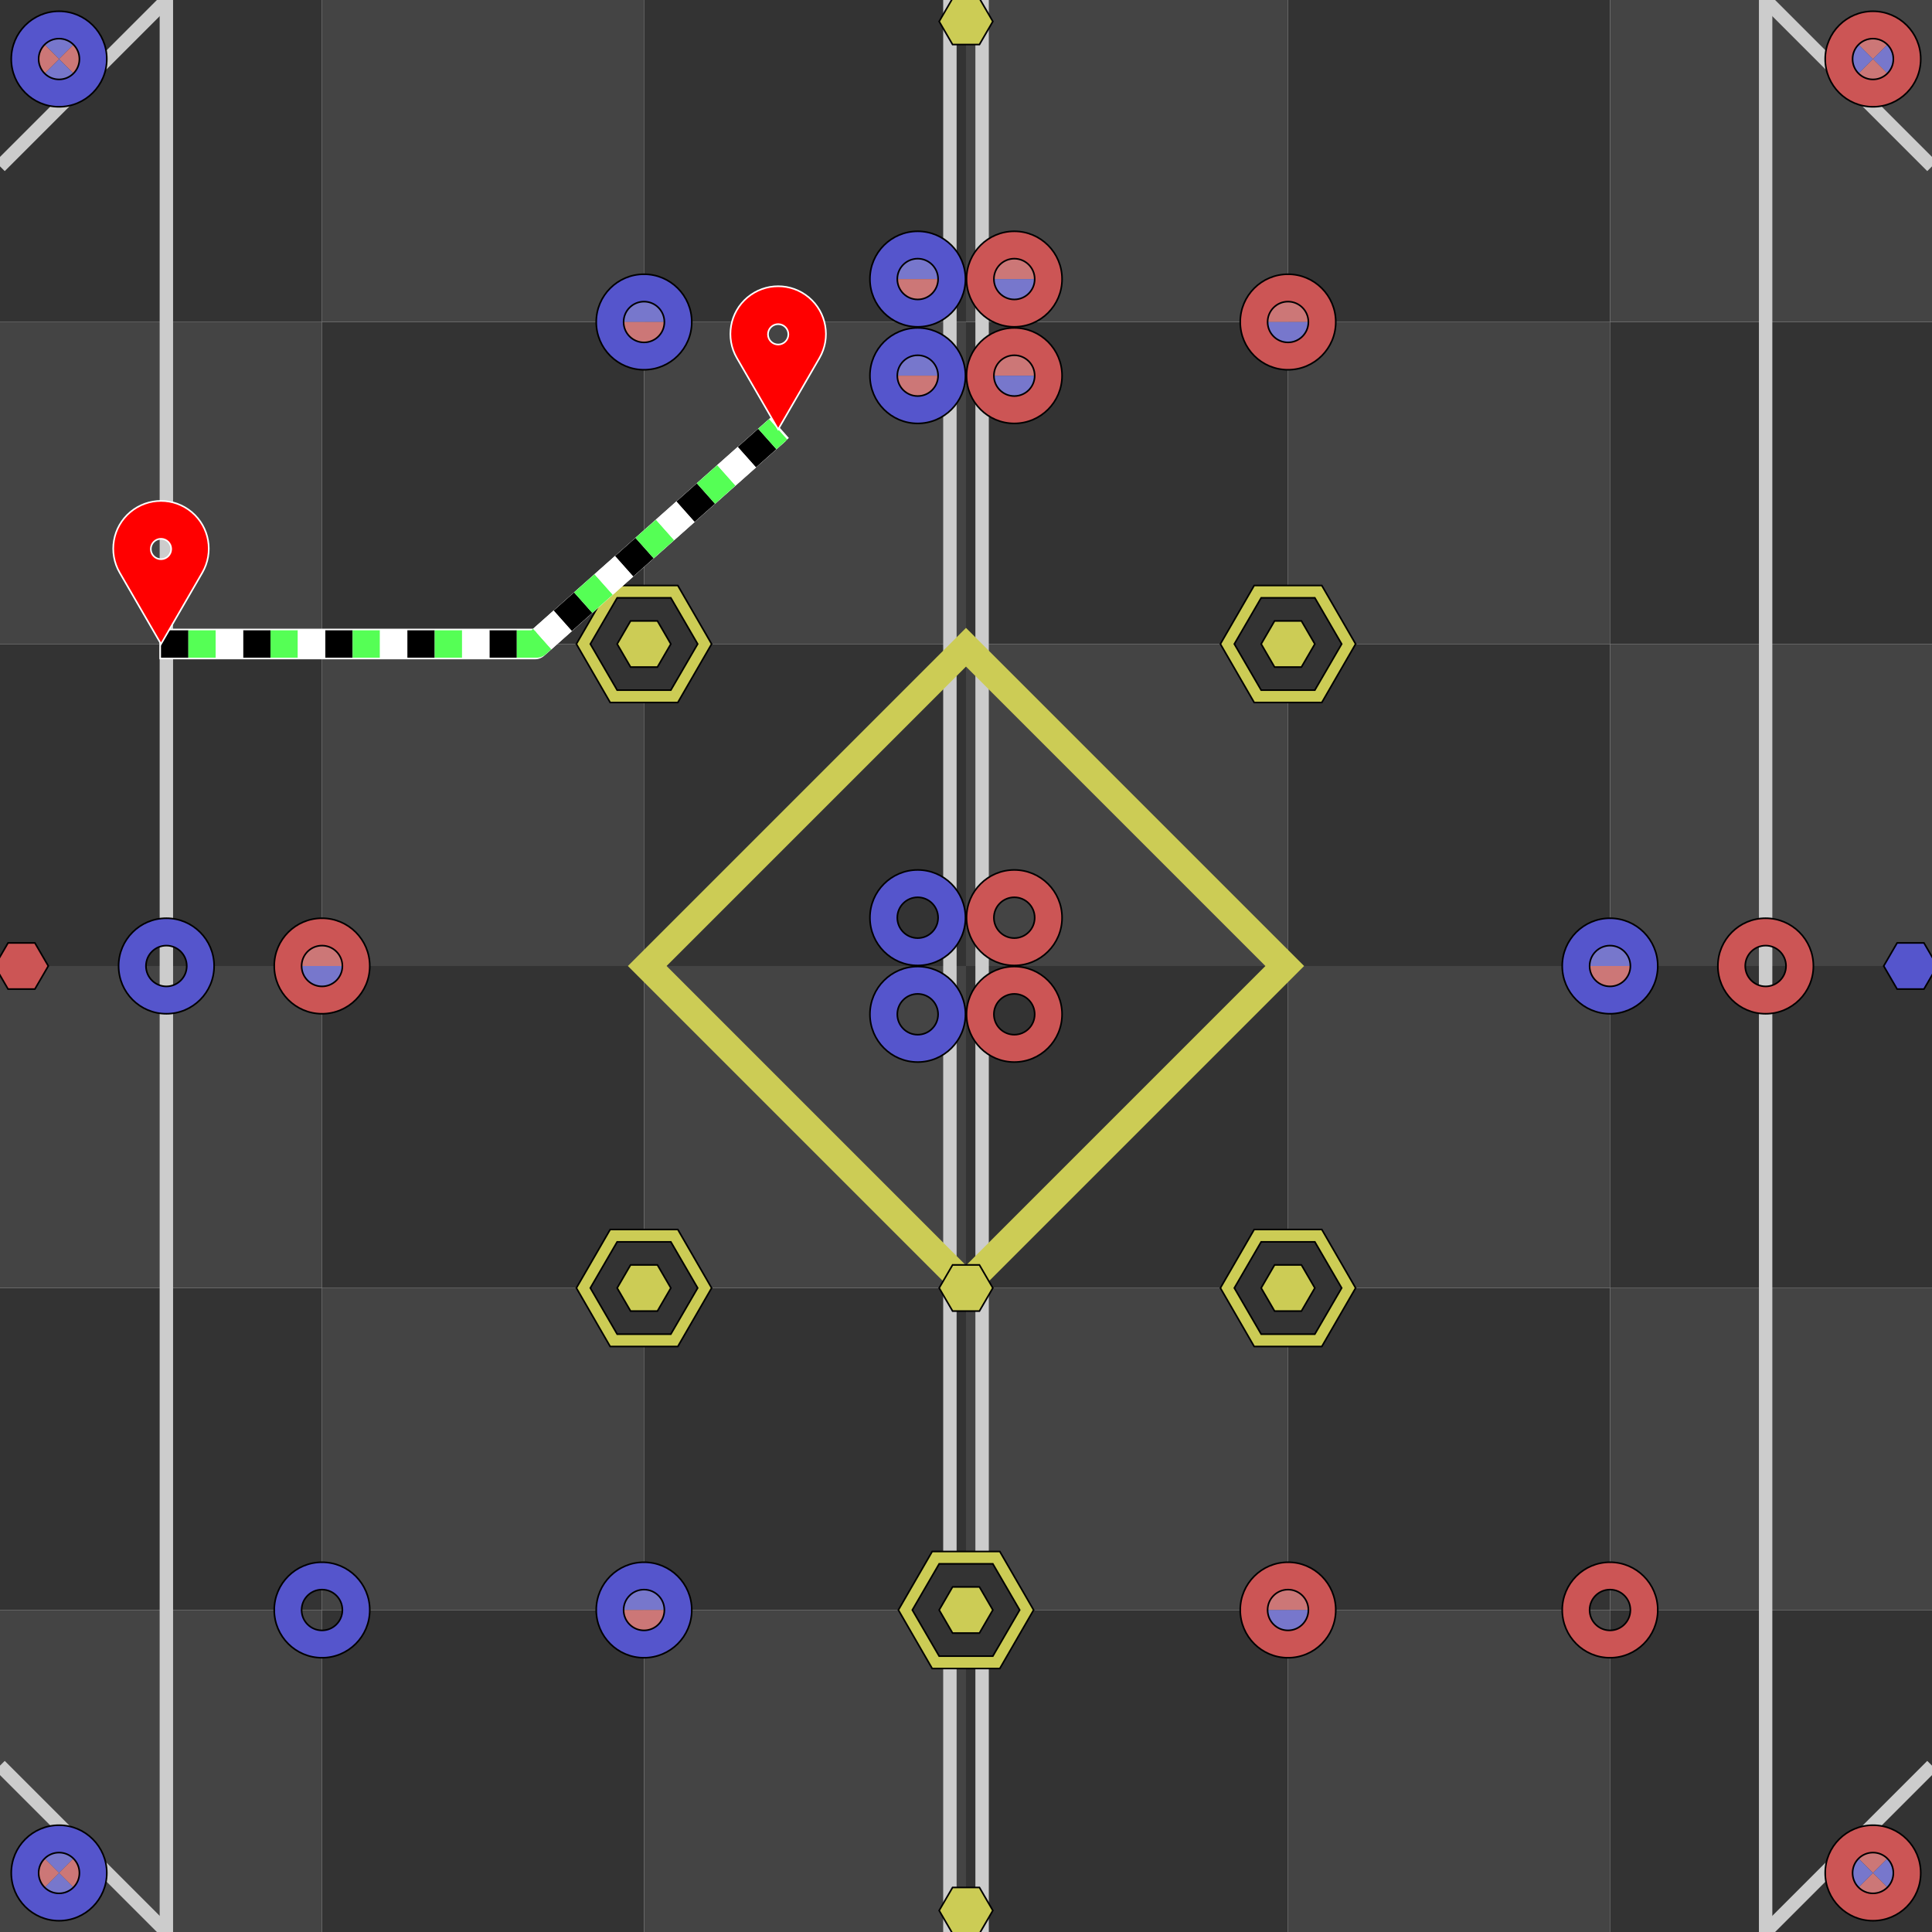
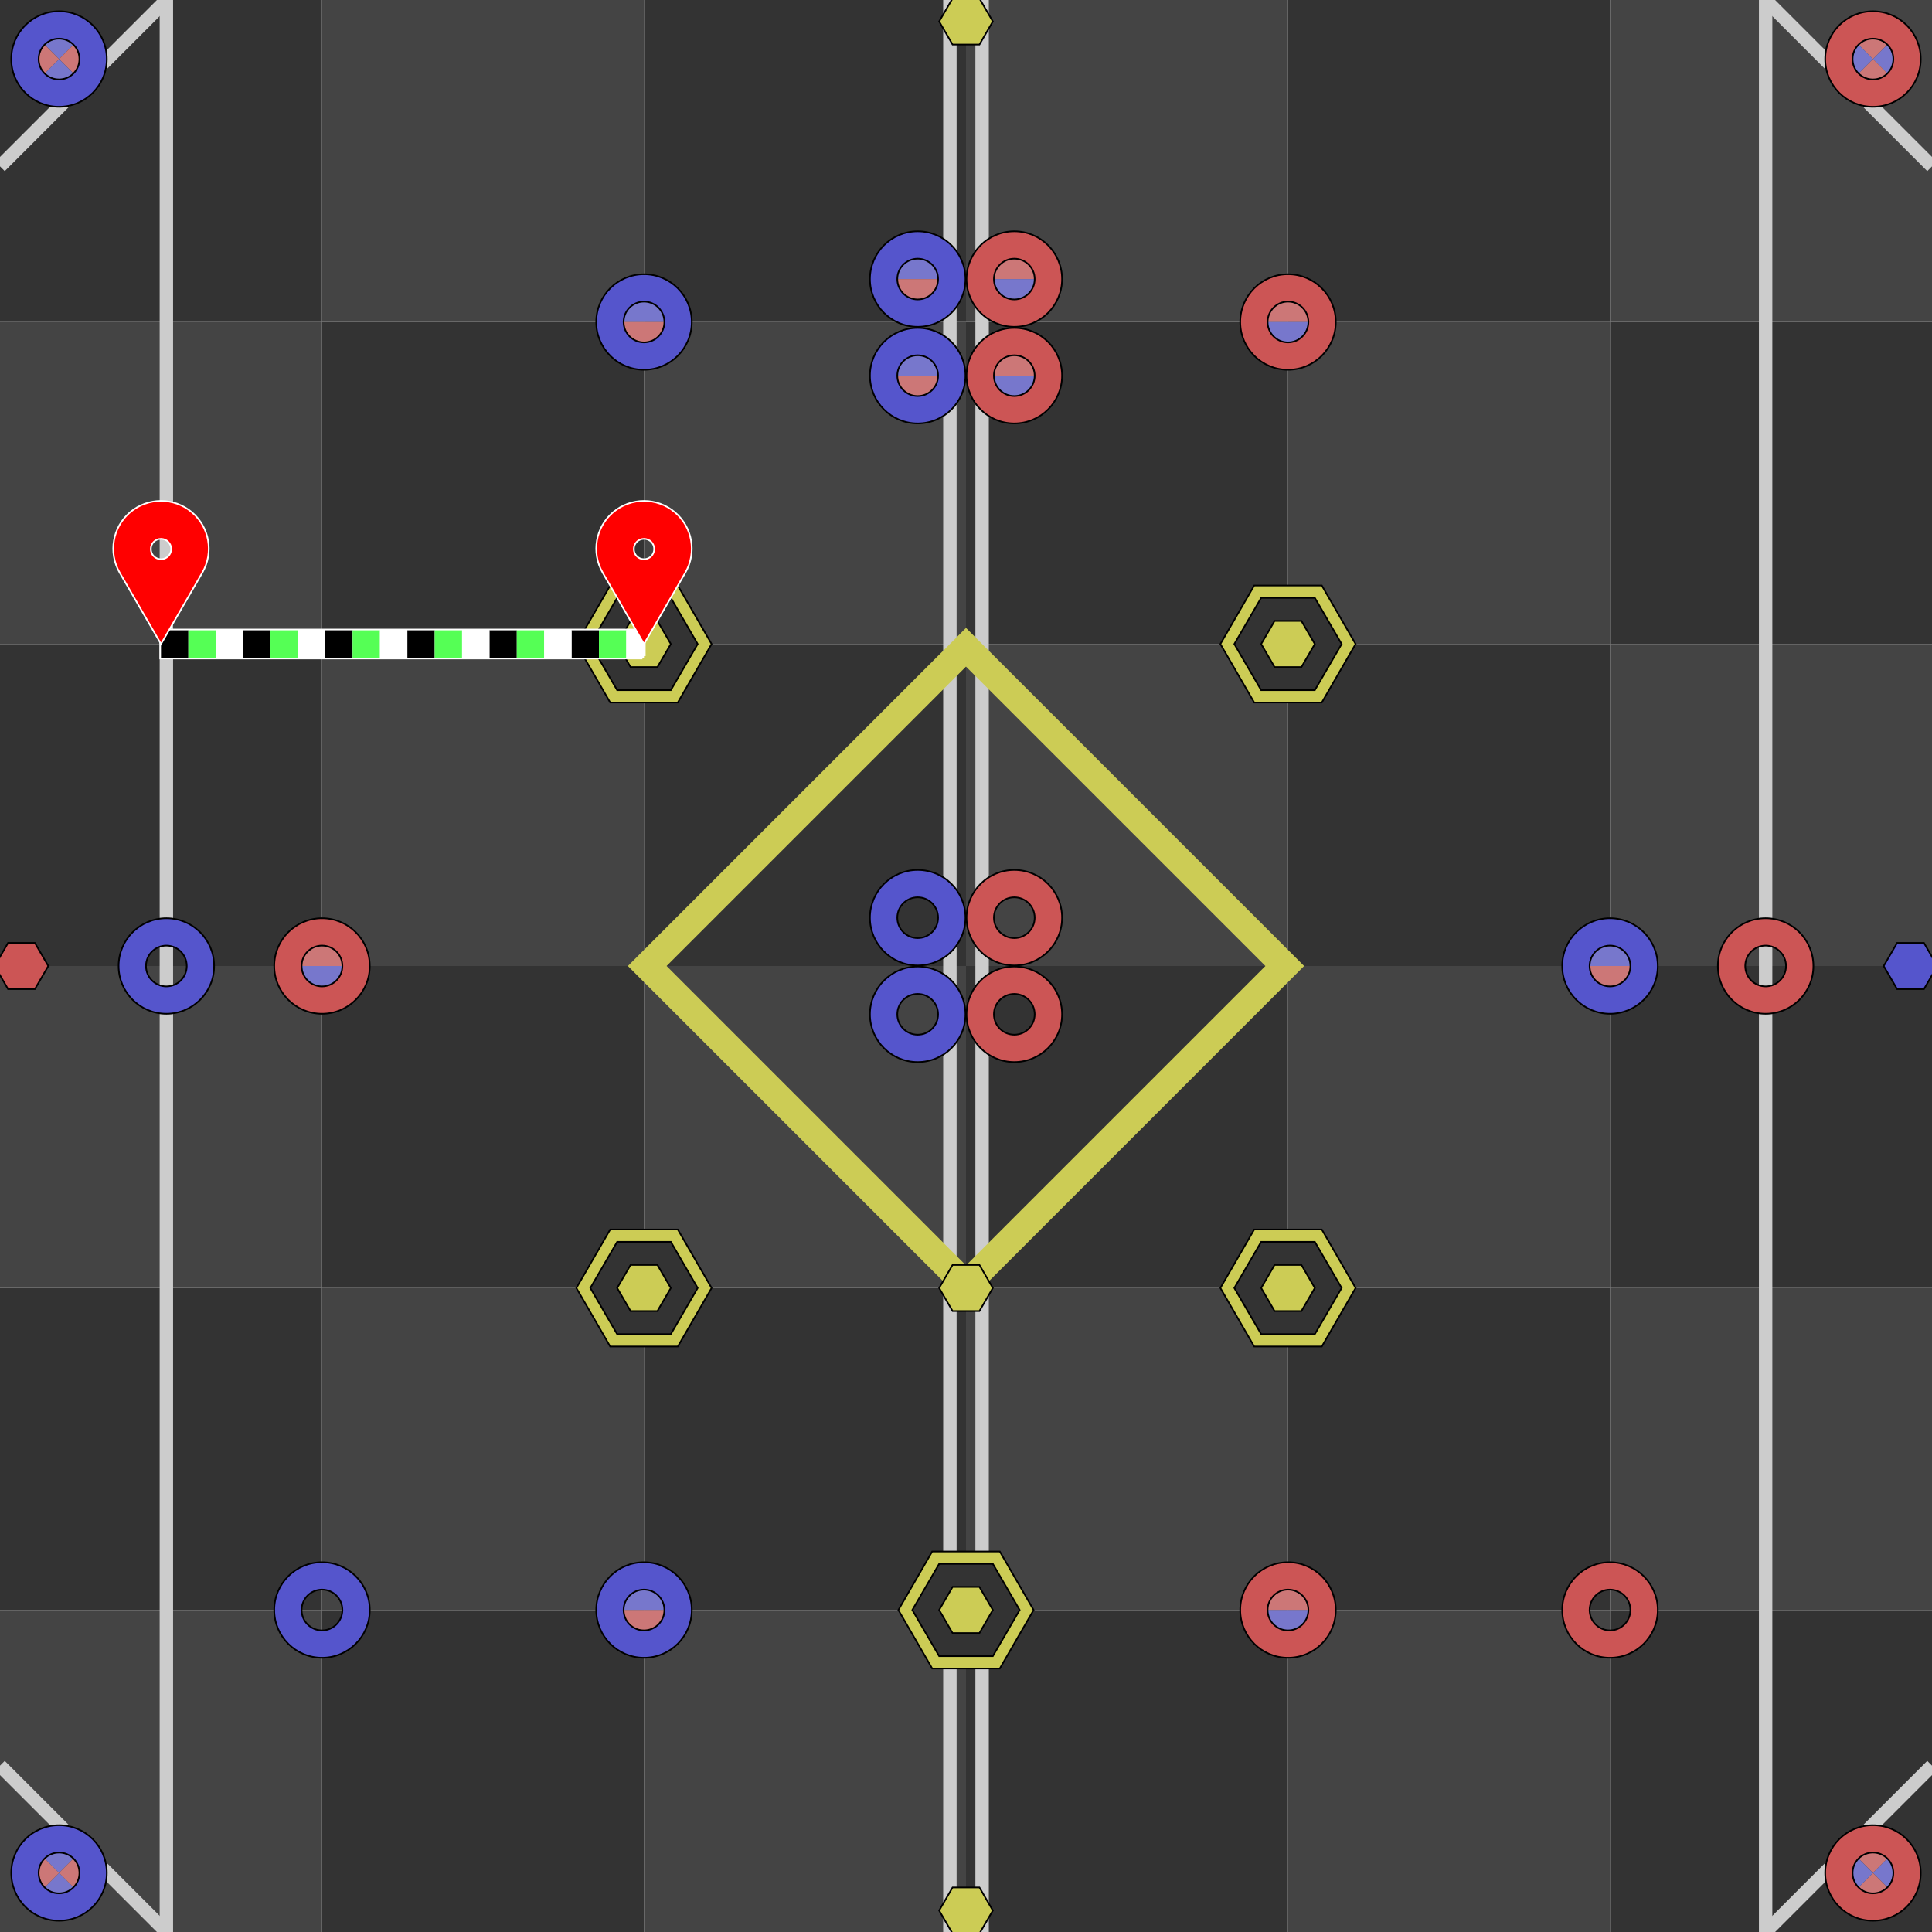
<svg xmlns="http://www.w3.org/2000/svg" version="1.1" width="600" height="600" viewBox="-1800 -1800 3600 3600">
  <g transform="scale(1, -1)">
    <rect x="-1800" y="-1800" width="600" height="600" fill="#444444" />
    <rect x="-1800" y="-1200" width="600" height="600" fill="#333333" />
    <rect x="-1800" y="-600" width="600" height="600" fill="#444444" />
    <rect x="-1800" y="0" width="600" height="600" fill="#333333" />
    <rect x="-1800" y="600" width="600" height="600" fill="#444444" />
    <rect x="-1800" y="1200" width="600" height="600" fill="#333333" />
    <rect x="-1200" y="-1800" width="600" height="600" fill="#333333" />
    <rect x="-1200" y="-1200" width="600" height="600" fill="#444444" />
    <rect x="-1200" y="-600" width="600" height="600" fill="#333333" />
    <rect x="-1200" y="0" width="600" height="600" fill="#444444" />
    <rect x="-1200" y="600" width="600" height="600" fill="#333333" />
    <rect x="-1200" y="1200" width="600" height="600" fill="#444444" />
    <rect x="-600" y="-1800" width="600" height="600" fill="#444444" />
    <rect x="-600" y="-1200" width="600" height="600" fill="#333333" />
    <rect x="-600" y="-600" width="600" height="600" fill="#444444" />
    <rect x="-600" y="0" width="600" height="600" fill="#333333" />
    <rect x="-600" y="600" width="600" height="600" fill="#444444" />
    <rect x="-600" y="1200" width="600" height="600" fill="#333333" />
    <rect x="0" y="-1800" width="600" height="600" fill="#333333" />
    <rect x="0" y="-1200" width="600" height="600" fill="#444444" />
    <rect x="0" y="-600" width="600" height="600" fill="#333333" />
    <rect x="0" y="0" width="600" height="600" fill="#444444" />
    <rect x="0" y="600" width="600" height="600" fill="#333333" />
    <rect x="0" y="1200" width="600" height="600" fill="#444444" />
    <rect x="600" y="-1800" width="600" height="600" fill="#444444" />
    <rect x="600" y="-1200" width="600" height="600" fill="#333333" />
    <rect x="600" y="-600" width="600" height="600" fill="#444444" />
    <rect x="600" y="0" width="600" height="600" fill="#333333" />
    <rect x="600" y="600" width="600" height="600" fill="#444444" />
    <rect x="600" y="1200" width="600" height="600" fill="#333333" />
    <rect x="1200" y="-1800" width="600" height="600" fill="#333333" />
    <rect x="1200" y="-1200" width="600" height="600" fill="#444444" />
    <rect x="1200" y="-600" width="600" height="600" fill="#333333" />
    <rect x="1200" y="0" width="600" height="600" fill="#444444" />
    <rect x="1200" y="600" width="600" height="600" fill="#333333" />
    <rect x="1200" y="1200" width="600" height="600" fill="#444444" />
    <line x1="-1490" y1="-1800" x2="-1490" y2="1800" stroke="#cccccc" stroke-width="25" />
    <line x1="-30" y1="-1800" x2="-30" y2="1800" stroke="#cccccc" stroke-width="25" />
    <line x1="30" y1="-1800" x2="30" y2="1800" stroke="#cccccc" stroke-width="25" />
    <line x1="1490" y1="-1800" x2="1490" y2="1800" stroke="#cccccc" stroke-width="25" />
    <line x1="-1800" y1="-1490" x2="-1490" y2="-1800" stroke="#cccccc" stroke-width="25" />
    <line x1="1800" y1="-1490" x2="1490" y2="-1800" stroke="#cccccc" stroke-width="25" />
    <line x1="-1800" y1="1490" x2="-1490" y2="1800" stroke="#cccccc" stroke-width="25" />
    <line x1="1800" y1="1490" x2="1490" y2="1800" stroke="#cccccc" stroke-width="25" />
    <rect x="-420" y="-420" width="840" height="840" transform="rotate(45)" stroke="#cccc55" fill="none" stroke-width="51" />
    <polygon points="-1710,0 -1735,43 -1785,43 -1810,0 -1785,-43 -1735,-43" fill="#cc5555" stroke="#000000" stroke-width="3" />
    <polygon points="1810,0 1785,43 1735,43 1710,0 1735,-43 1785,-43" fill="#5555cc" stroke="#000000" stroke-width="3" />
    <polygon points="50,1760 25,1803 -25,1803 -50,1760 -25,1717 25,1717" fill="#cccc55" stroke="#000000" stroke-width="3" />
    <polygon points="50,-600 25,-557 -25,-557 -50,-600 -25,-643 25,-643" fill="#cccc55" stroke="#000000" stroke-width="3" />
    <polygon points="50,-1760 25,-1717 -25,-1717 -50,-1760 -25,-1803 25,-1803" fill="#cccc55" stroke="#000000" stroke-width="3" />
    <polygon points="-474,600 -537,709 -663,709 -726,600 -663,491 -537,491" fill="#cccc55" stroke="#000000" stroke-width="3" />
    <polygon points="-500,600 -550,686 -650,686 -700,600 -650,514 -550,514" fill="#333333" stroke="#000000" stroke-width="3" />
    <polygon points="-550,600 -575,643 -625,643 -650,600 -625,557 -575,557" fill="#cccc55" stroke="#000000" stroke-width="3" />
    <polygon points="726,600 663,709 537,709 474,600 537,491 663,491" fill="#cccc55" stroke="#000000" stroke-width="3" />
    <polygon points="700,600 650,686 550,686 500,600 550,514 650,514" fill="#333333" stroke="#000000" stroke-width="3" />
    <polygon points="650,600 625,643 575,643 550,600 575,557 625,557" fill="#cccc55" stroke="#000000" stroke-width="3" />
    <polygon points="-474,-600 -537,-491 -663,-491 -726,-600 -663,-709 -537,-709" fill="#cccc55" stroke="#000000" stroke-width="3" />
    <polygon points="-500,-600 -550,-514 -650,-514 -700,-600 -650,-686 -550,-686" fill="#333333" stroke="#000000" stroke-width="3" />
    <polygon points="-550,-600 -575,-557 -625,-557 -650,-600 -625,-643 -575,-643" fill="#cccc55" stroke="#000000" stroke-width="3" />
    <polygon points="726,-600 663,-491 537,-491 474,-600 537,-709 663,-709" fill="#cccc55" stroke="#000000" stroke-width="3" />
    <polygon points="700,-600 650,-514 550,-514 500,-600 550,-686 650,-686" fill="#333333" stroke="#000000" stroke-width="3" />
    <polygon points="650,-600 625,-557 575,-557 550,-600 575,-643 625,-643" fill="#cccc55" stroke="#000000" stroke-width="3" />
    <polygon points="126,-1200 63,-1091 -63,-1091 -126,-1200 -63,-1309 63,-1309" fill="#cccc55" stroke="#000000" stroke-width="3" />
    <polygon points="100,-1200 50,-1114 -50,-1114 -100,-1200 -50,-1286 50,-1286" fill="#333333" stroke="#000000" stroke-width="3" />
    <polygon points="50,-1200 25,-1157 -25,-1157 -50,-1200 -25,-1243 25,-1243" fill="#cccc55" stroke="#000000" stroke-width="3" />
    <path d="M 1690,1690 l -63,63 a 89,89 0 0,0 126,0 z" fill="#cc7777" />
    <path d="M 1690,1690 l 63,63 a 89,89 0 0,0 0,-126 z" fill="#7777cc" />
    <path d="M 1690,1690 l 63,-63 a 89,89 0 0,0 -126,0 z" fill="#cc7777" />
    <path d="M 1690,1690 l -63,-63 a 89,89 0 0,0 0,126 z" fill="#7777cc" />
    <path d="M 1601,1690 a 89 89 0 0 0 178 0 a 89 89 0 0 0 -178 0 z m 51 0 a 38 38 0 0 0 76 0 a 38 38 0 0 0 -76 0 z" fill="#cc5555" stroke="#000000" stroke-width="3" fill-rule="evenodd" />
    <path d="M 1690,-1690 l -63,63 a 89,89 0 0,0 126,0 z" fill="#cc7777" />
    <path d="M 1690,-1690 l 63,63 a 89,89 0 0,0 0,-126 z" fill="#7777cc" />
    <path d="M 1690,-1690 l 63,-63 a 89,89 0 0,0 -126,0 z" fill="#cc7777" />
    <path d="M 1690,-1690 l -63,-63 a 89,89 0 0,0 0,126 z" fill="#7777cc" />
    <path d="M 1601,-1690 a 89 89 0 0 0 178 0 a 89 89 0 0 0 -178 0 z m 51 0 a 38 38 0 0 0 76 0 a 38 38 0 0 0 -76 0 z" fill="#cc5555" stroke="#000000" stroke-width="3" fill-rule="evenodd" />
    <path d="M -1690,1690 l -63,63 a 89,89 0 0,0 126,0 z" fill="#7777cc" />
    <path d="M -1690,1690 l 63,63 a 89,89 0 0,0 0,-126 z" fill="#cc7777" />
    <path d="M -1690,1690 l 63,-63 a 89,89 0 0,0 -126,0 z" fill="#7777cc" />
    <path d="M -1690,1690 l -63,-63 a 89,89 0 0,0 0,126 z" fill="#cc7777" />
    <path d="M -1779,1690 a 89 89 0 0 0 178 0 a 89 89 0 0 0 -178 0 z m 51 0 a 38 38 0 0 0 76 0 a 38 38 0 0 0 -76 0 z" fill="#5555cc" stroke="#000000" stroke-width="3" fill-rule="evenodd" />
    <path d="M -1690,-1690 l -63,63 a 89,89 0 0,0 126,0 z" fill="#7777cc" />
    <path d="M -1690,-1690 l 63,63 a 89,89 0 0,0 0,-126 z" fill="#cc7777" />
    <path d="M -1690,-1690 l 63,-63 a 89,89 0 0,0 -126,0 z" fill="#7777cc" />
    <path d="M -1690,-1690 l -63,-63 a 89,89 0 0,0 0,126 z" fill="#cc7777" />
    <path d="M -1779,-1690 a 89 89 0 0 0 178 0 a 89 89 0 0 0 -178 0 z m 51 0 a 38 38 0 0 0 76 0 a 38 38 0 0 0 -76 0 z" fill="#5555cc" stroke="#000000" stroke-width="3" fill-rule="evenodd" />
    <path d="M 1,1280 a 89,89 0 1,0 178,0" fill="#cc7777" />
    <path d="M 1,1280 a 89,89 0 1,1 178,0" fill="#7777cc" />
    <path d="M 1,1280 a 89 89 0 0 0 178 0 a 89 89 0 0 0 -178 0 z m 51 0 a 38 38 0 0 0 76 0 a 38 38 0 0 0 -76 0 z" fill="#cc5555" stroke="#000000" stroke-width="3" fill-rule="evenodd" />
    <path d="M 511,1200 a 89,89 0 1,0 178,0" fill="#cc7777" />
    <path d="M 511,1200 a 89,89 0 1,1 178,0" fill="#7777cc" />
    <path d="M 511,1200 a 89 89 0 0 0 178 0 a 89 89 0 0 0 -178 0 z m 51 0 a 38 38 0 0 0 76 0 a 38 38 0 0 0 -76 0 z" fill="#cc5555" stroke="#000000" stroke-width="3" fill-rule="evenodd" />
    <path d="M 1,1100 a 89,89 0 1,0 178,0" fill="#cc7777" />
    <path d="M 1,1100 a 89,89 0 1,1 178,0" fill="#7777cc" />
    <path d="M 1,1100 a 89 89 0 0 0 178 0 a 89 89 0 0 0 -178 0 z m 51 0 a 38 38 0 0 0 76 0 a 38 38 0 0 0 -76 0 z" fill="#cc5555" stroke="#000000" stroke-width="3" fill-rule="evenodd" />
    <path d="M -1289,0 a 89,89 0 1,0 178,0" fill="#cc7777" />
    <path d="M -1289,0 a 89,89 0 1,1 178,0" fill="#7777cc" />
    <path d="M -1289,0 a 89 89 0 0 0 178 0 a 89 89 0 0 0 -178 0 z m 51 0 a 38 38 0 0 0 76 0 a 38 38 0 0 0 -76 0 z" fill="#cc5555" stroke="#000000" stroke-width="3" fill-rule="evenodd" />
    <path d="M 511,-1200 a 89,89 0 1,0 178,0" fill="#cc7777" />
    <path d="M 511,-1200 a 89,89 0 1,1 178,0" fill="#7777cc" />
    <path d="M 511,-1200 a 89 89 0 0 0 178 0 a 89 89 0 0 0 -178 0 z m 51 0 a 38 38 0 0 0 76 0 a 38 38 0 0 0 -76 0 z" fill="#cc5555" stroke="#000000" stroke-width="3" fill-rule="evenodd" />
    <path d="M -179,1280 a 89,89 0 1,0 178,0" fill="#7777cc" />
    <path d="M -179,1280 a 89,89 0 1,1 178,0" fill="#cc7777" />
    <path d="M -179,1280 a 89 89 0 0 0 178 0 a 89 89 0 0 0 -178 0 z m 51 0 a 38 38 0 0 0 76 0 a 38 38 0 0 0 -76 0 z" fill="#5555cc" stroke="#000000" stroke-width="3" fill-rule="evenodd" />
    <path d="M -689,1200 a 89,89 0 1,0 178,0" fill="#7777cc" />
    <path d="M -689,1200 a 89,89 0 1,1 178,0" fill="#cc7777" />
    <path d="M -689,1200 a 89 89 0 0 0 178 0 a 89 89 0 0 0 -178 0 z m 51 0 a 38 38 0 0 0 76 0 a 38 38 0 0 0 -76 0 z" fill="#5555cc" stroke="#000000" stroke-width="3" fill-rule="evenodd" />
    <path d="M -179,1100 a 89,89 0 1,0 178,0" fill="#7777cc" />
    <path d="M -179,1100 a 89,89 0 1,1 178,0" fill="#cc7777" />
    <path d="M -179,1100 a 89 89 0 0 0 178 0 a 89 89 0 0 0 -178 0 z m 51 0 a 38 38 0 0 0 76 0 a 38 38 0 0 0 -76 0 z" fill="#5555cc" stroke="#000000" stroke-width="3" fill-rule="evenodd" />
    <path d="M 1111,0 a 89,89 0 1,0 178,0" fill="#7777cc" />
    <path d="M 1111,0 a 89,89 0 1,1 178,0" fill="#cc7777" />
    <path d="M 1111,0 a 89 89 0 0 0 178 0 a 89 89 0 0 0 -178 0 z m 51 0 a 38 38 0 0 0 76 0 a 38 38 0 0 0 -76 0 z" fill="#5555cc" stroke="#000000" stroke-width="3" fill-rule="evenodd" />
    <path d="M -689,-1200 a 89,89 0 1,0 178,0" fill="#7777cc" />
    <path d="M -689,-1200 a 89,89 0 1,1 178,0" fill="#cc7777" />
    <path d="M -689,-1200 a 89 89 0 0 0 178 0 a 89 89 0 0 0 -178 0 z m 51 0 a 38 38 0 0 0 76 0 a 38 38 0 0 0 -76 0 z" fill="#5555cc" stroke="#000000" stroke-width="3" fill-rule="evenodd" />
    <path d="M 1,90 a 89 89 0 0 0 178 0 a 89 89 0 0 0 -178 0 z m 51 0 a 38 38 0 0 0 76 0 a 38 38 0 0 0 -76 0 z" fill="#cc5555" stroke="#000000" stroke-width="3" fill-rule="evenodd" />
    <path d="M 1401,0 a 89 89 0 0 0 178 0 a 89 89 0 0 0 -178 0 z m 51 0 a 38 38 0 0 0 76 0 a 38 38 0 0 0 -76 0 z" fill="#cc5555" stroke="#000000" stroke-width="3" fill-rule="evenodd" />
    <path d="M 1,-90 a 89 89 0 0 0 178 0 a 89 89 0 0 0 -178 0 z m 51 0 a 38 38 0 0 0 76 0 a 38 38 0 0 0 -76 0 z" fill="#cc5555" stroke="#000000" stroke-width="3" fill-rule="evenodd" />
    <path d="M 1111,-1200 a 89 89 0 0 0 178 0 a 89 89 0 0 0 -178 0 z m 51 0 a 38 38 0 0 0 76 0 a 38 38 0 0 0 -76 0 z" fill="#cc5555" stroke="#000000" stroke-width="3" fill-rule="evenodd" />
    <path d="M -179,90 a 89 89 0 0 0 178 0 a 89 89 0 0 0 -178 0 z m 51 0 a 38 38 0 0 0 76 0 a 38 38 0 0 0 -76 0 z" fill="#5555cc" stroke="#000000" stroke-width="3" fill-rule="evenodd" />
    <path d="M -1579,0 a 89 89 0 0 0 178 0 a 89 89 0 0 0 -178 0 z m 51 0 a 38 38 0 0 0 76 0 a 38 38 0 0 0 -76 0 z" fill="#5555cc" stroke="#000000" stroke-width="3" fill-rule="evenodd" />
    <path d="M -179,-90 a 89 89 0 0 0 178 0 a 89 89 0 0 0 -178 0 z m 51 0 a 38 38 0 0 0 76 0 a 38 38 0 0 0 -76 0 z" fill="#5555cc" stroke="#000000" stroke-width="3" fill-rule="evenodd" />
    <path d="M -1289,-1200 a 89 89 0 0 0 178 0 a 89 89 0 0 0 -178 0 z m 51 0 a 38 38 0 0 0 76 0 a 38 38 0 0 0 -76 0 z" fill="#5555cc" stroke="#000000" stroke-width="3" fill-rule="evenodd" />
-     <polyline points="-1497,603 -797,603 -347,1003" fill="none" stroke="#ffffff" stroke-width="51" stroke-linejoin="round" />
-     <polyline points="-1503,597 -803,597 -353,997" fill="none" stroke="#ffffff" stroke-width="51" stroke-linejoin="round" />
-     <polyline points="-1500,600 -800,600 -350,1000" fill="none" stroke="#000000" stroke-width="51" stroke-dasharray="51,102" stroke-linejoin="round" />
-     <polyline points="-1500,600 -800,600 -350,1000" fill="none" stroke="#55ff55" stroke-width="51" stroke-dasharray="51,102" stroke-dashoffset="102" stroke-linejoin="round" />
-     <polyline points="-1500,600 -800,600 -350,1000" fill="none" stroke="#ffffff" stroke-width="51" stroke-dasharray="51,102" stroke-dashoffset="51" stroke-linejoin="round" />
+     <polyline points="-1497,603 -797,603 -597,603" fill="none" stroke="#ffffff" stroke-width="51" stroke-linejoin="round" />
+     <polyline points="-1503,597 -803,597 -603,597" fill="none" stroke="#ffffff" stroke-width="51" stroke-linejoin="round" />
+     <polyline points="-1500,600 -800,600 -600,600" fill="none" stroke="#000000" stroke-width="51" stroke-dasharray="51,102" stroke-linejoin="round" />
+     <polyline points="-1500,600 -800,600 -600,600" fill="none" stroke="#55ff55" stroke-width="51" stroke-dasharray="51,102" stroke-dashoffset="102" stroke-linejoin="round" />
+     <polyline points="-1500,600 -800,600 -600,600" fill="none" stroke="#ffffff" stroke-width="51" stroke-dasharray="51,102" stroke-dashoffset="51" stroke-linejoin="round" />
    <path d="M -1500,600 l -77 133 a 89 89 0 1 0 154 0 z m -19 177 a 19 19 0 0 0 38 0 a 19 19 0 0 0 -38 0 z" fill="#ff0000" stroke="#ffffff" stroke-width="3" fill-rule="evenodd" />
-     <path d="M -350,1000 l -77 133 a 89 89 0 1 0 154 0 z m -19 177 a 19 19 0 0 0 38 0 a 19 19 0 0 0 -38 0 z" fill="#ff0000" stroke="#ffffff" stroke-width="3" fill-rule="evenodd" />
+     <path d="M -600,600 l -77 133 a 89 89 0 1 0 154 0 z m -19 177 a 19 19 0 0 0 38 0 a 19 19 0 0 0 -38 0 z" fill="#ff0000" stroke="#ffffff" stroke-width="3" fill-rule="evenodd" />
  </g>
</svg>
